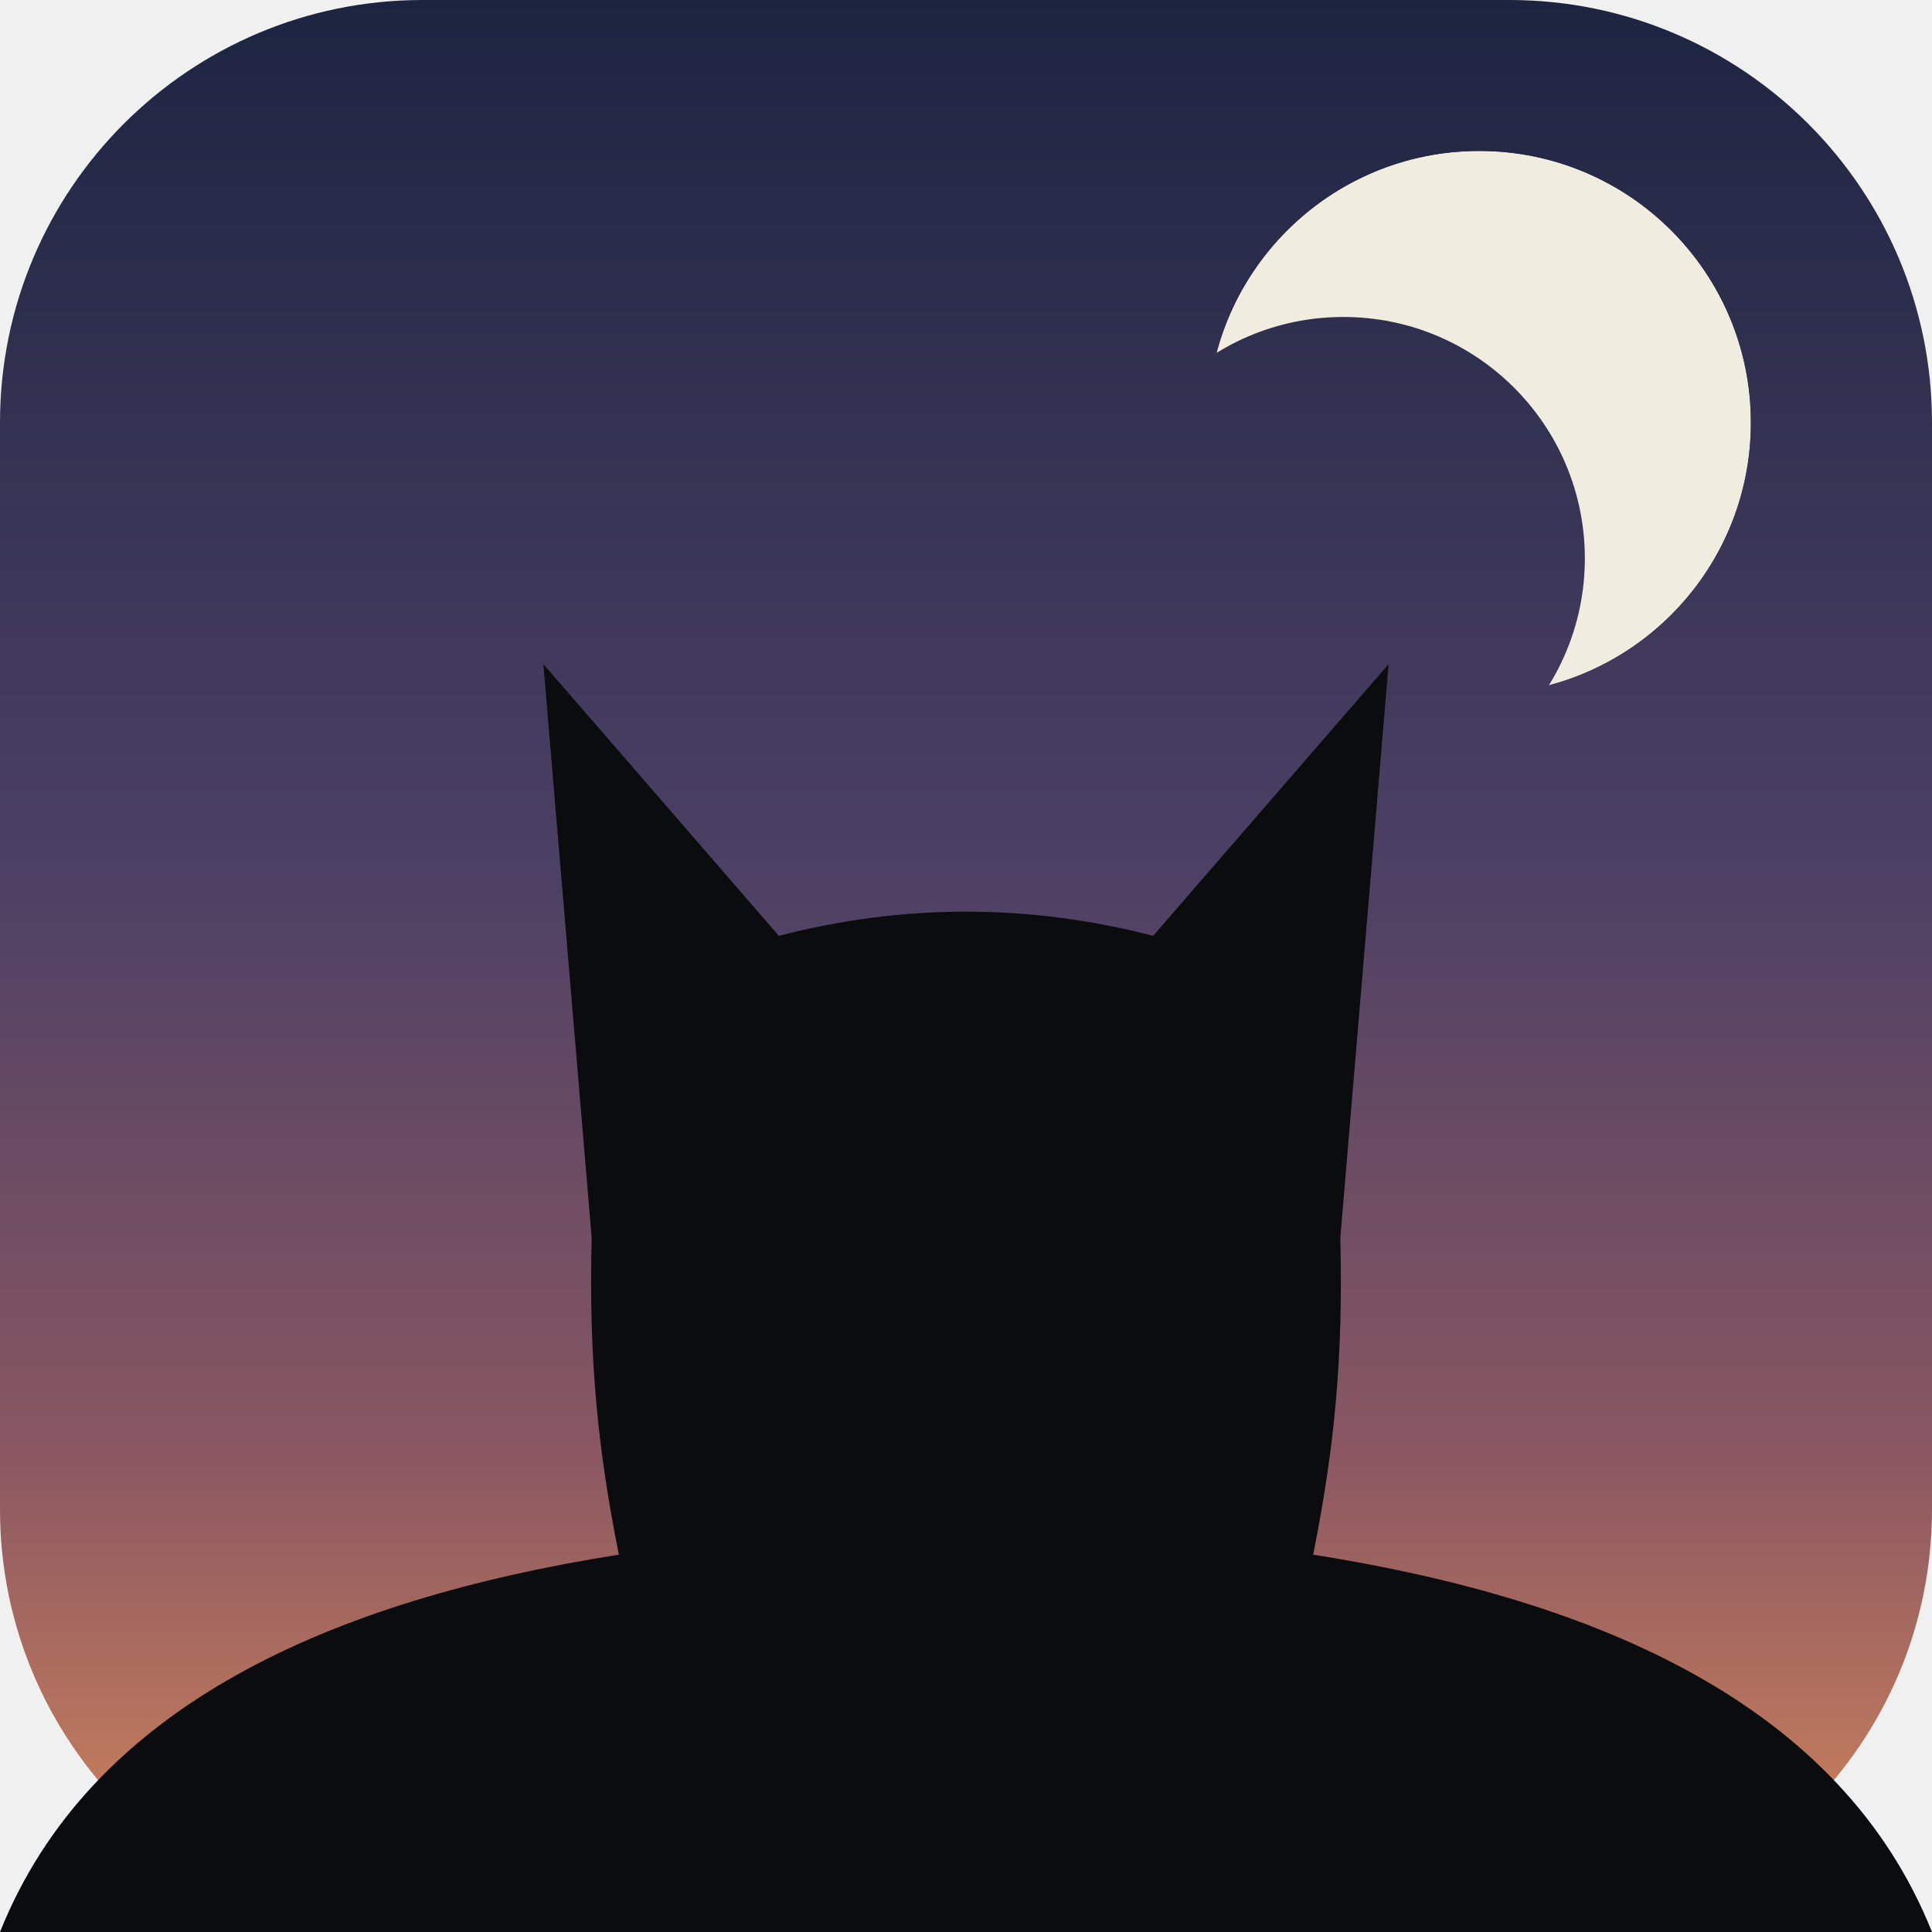
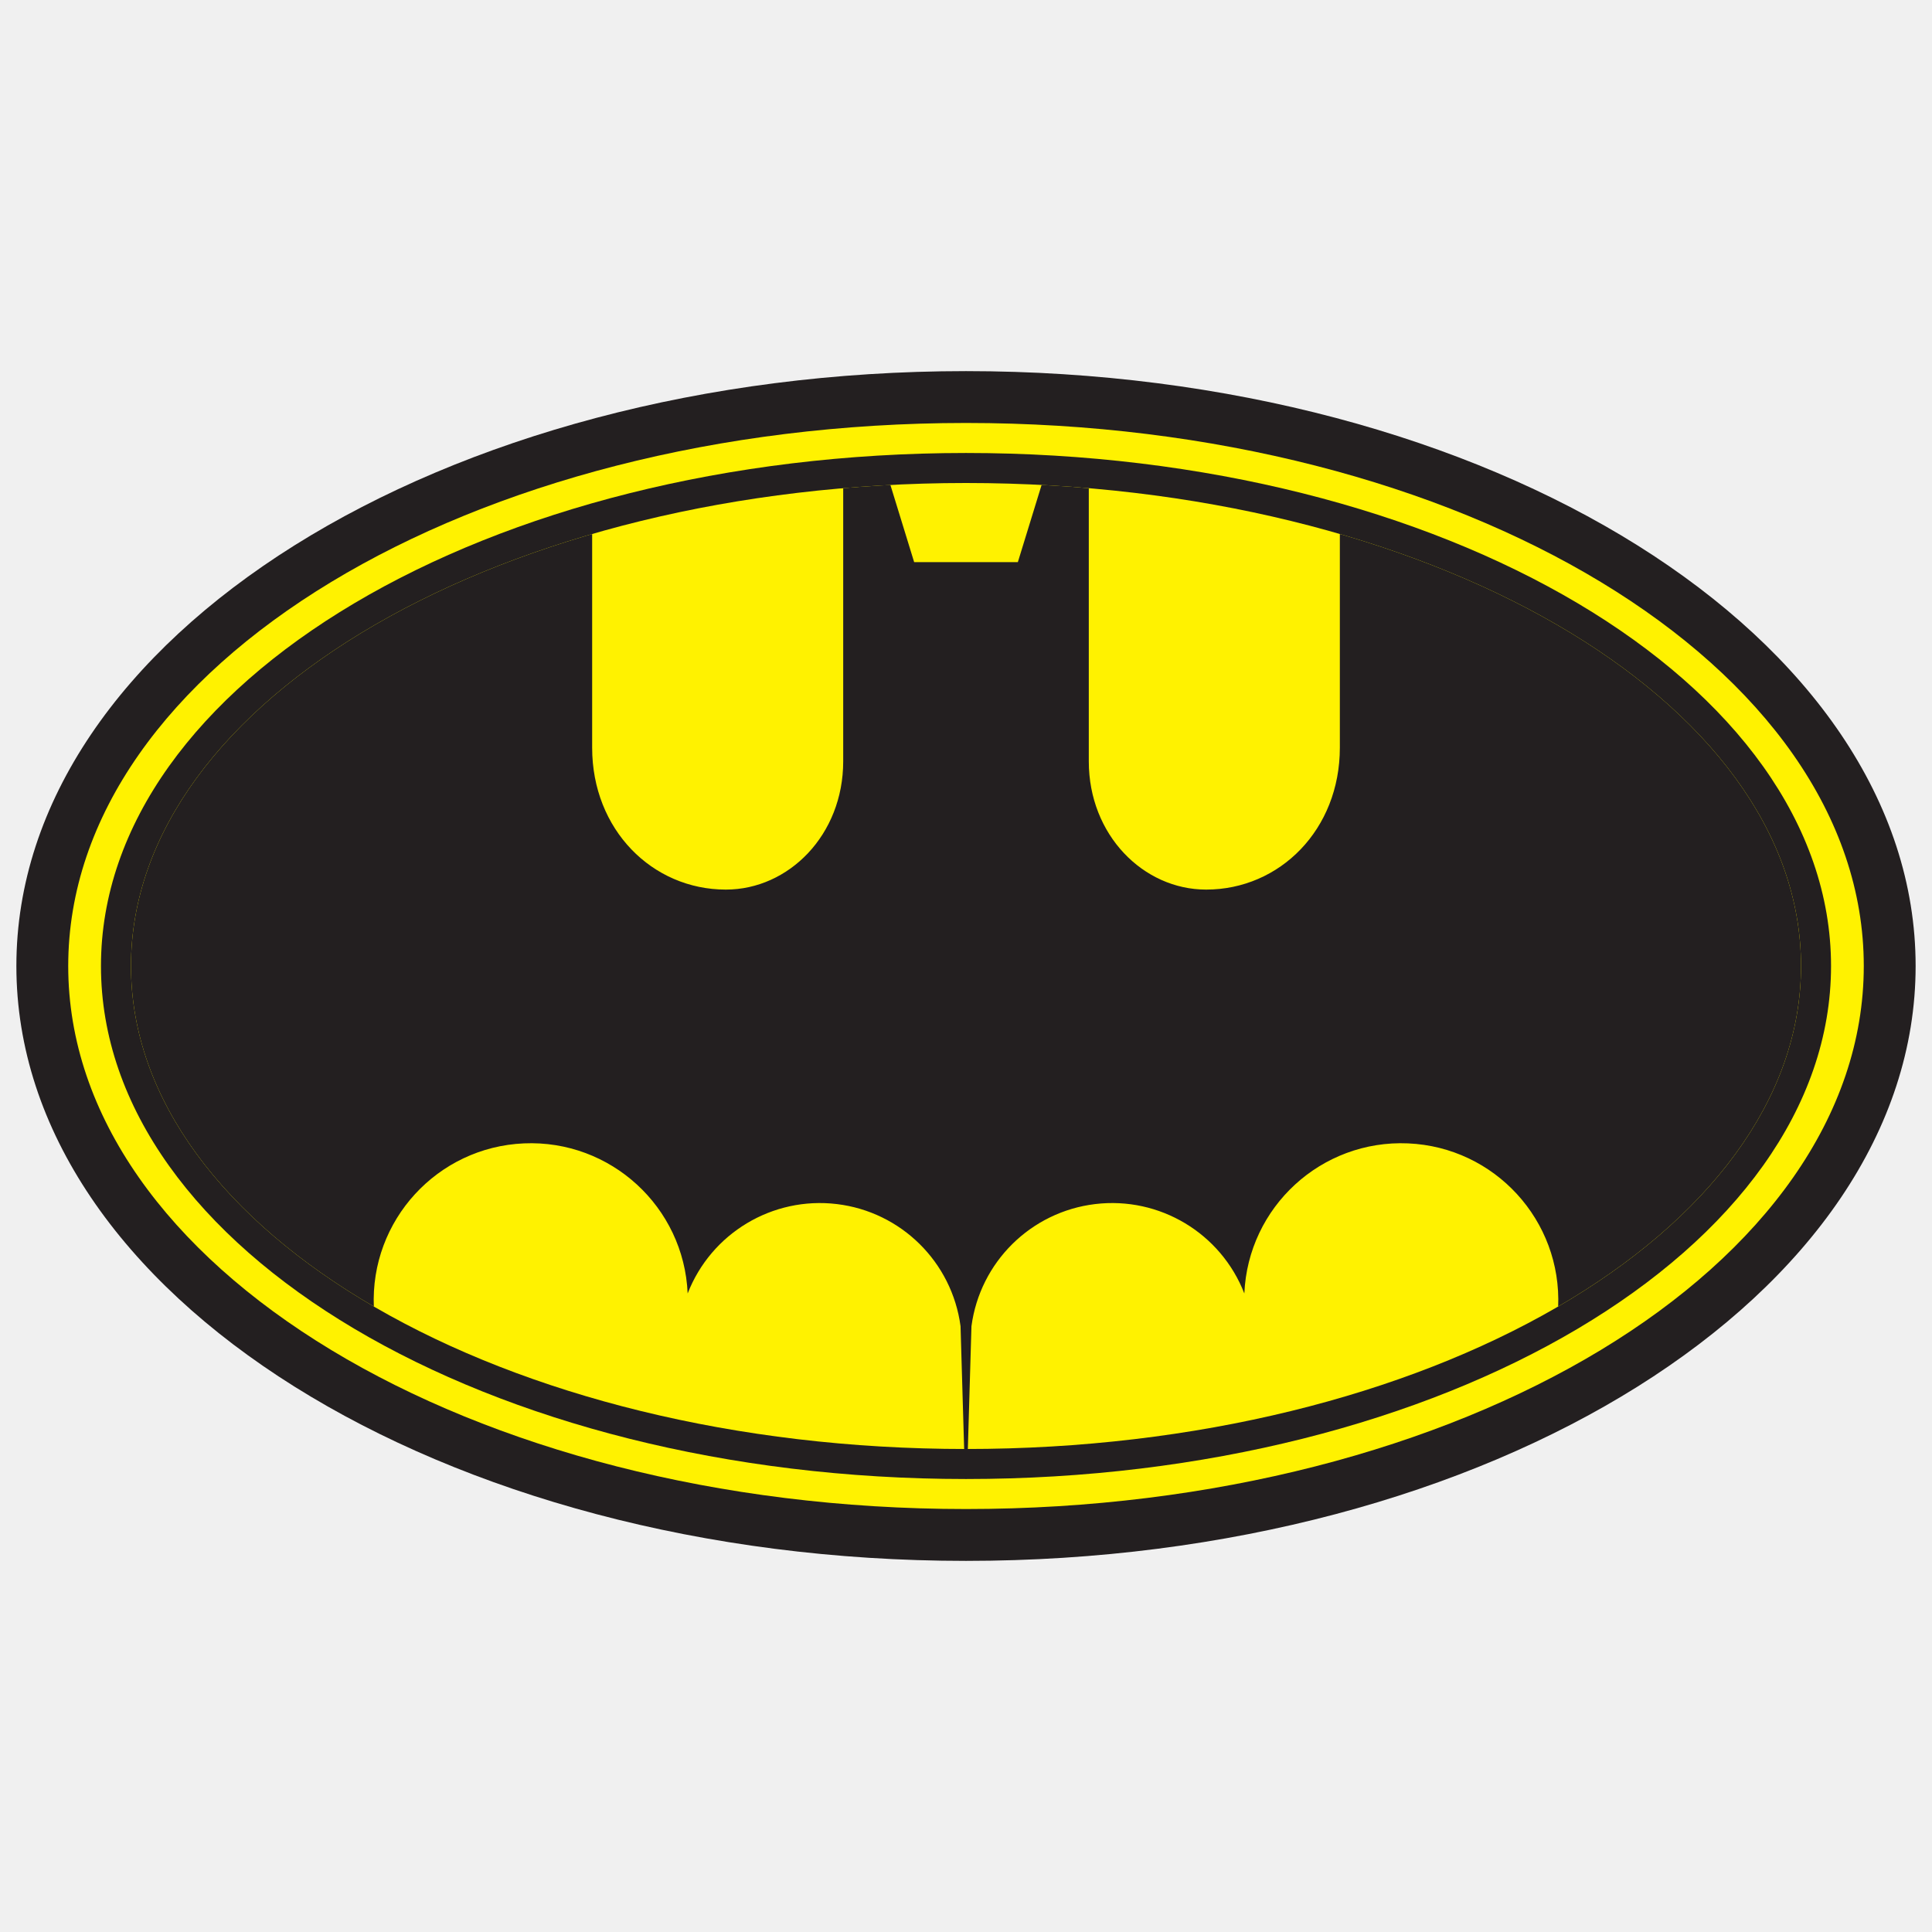
- <svg xmlns="http://www.w3.org/2000/svg" viewBox="0 0 64 64">
+ <svg xmlns="http://www.w3.org/2000/svg" viewBox="-4 -134 708 708">
  <defs>
-     <linearGradient id="dusk" x1="0" y1="0" x2="0" y2="1">
-       <stop offset="0" stop-color="#1c2440" />
-       <stop offset=".45" stop-color="#4c4064" />
-       <stop offset=".75" stop-color="#8a5762" />
-       <stop offset="1" stop-color="#d98a5a" />
-     </linearGradient>
-     <mask id="crescent">
-       <circle cx="49" cy="14" r="9" fill="#fff" />
-       <circle cx="44.5" cy="18.5" r="8" fill="#000" />
-     </mask>
+     <clipPath id="inner">
+       <ellipse cx="350" cy="220" rx="306" ry="177" />
+     </clipPath>
  </defs>
-   <rect width="64" height="64" rx="14" fill="url(#dusk)" />
-   <circle cx="49" cy="14" r="9" fill="#f1ece0" mask="url(#crescent)" />
-   <path fill="#0b0c0e" d="M0,64 C3,56.5 11,53 20.5,51.5 C19.8,48 19.5,45 19.6,41 L18,22 L25.8,31 Q32,29.4 38.2,31 L46,22 L44.4,41 C44.5,45 44.2,48 43.5,51.5 C53,53 61,56.5 64,64 Z" />
+   <ellipse cx="350" cy="220" rx="348" ry="218" fill="#231f20" />
+   <ellipse cx="350" cy="220" rx="329" ry="199" fill="#fff200" />
+   <ellipse cx="350" cy="220" rx="317" ry="188" fill="#231f20" />
+   <ellipse cx="350" cy="220" rx="306" ry="177" fill="#fff200" />
+   <path clip-path="url(#inner)" fill="#231f20" d="M0,0 L213,0 L213,140 C213,170 235,192 262,192 C285,192 305,172 305,145 L305,20 L315,20 L331,72 L369,72 L385,20 L395,20 L395,145 C395,172 415,192 438,192 C465,192 487,170 487,140 L487,0 L700,0 L700,345 L567,345 A56,56 0 0 0 452,340 A52,52 0 0 0 352,352 L350,420 L348,352 A52,52 0 0 0 248,340 A56,56 0 0 0 133,345 L0,345 Z" />
</svg>
